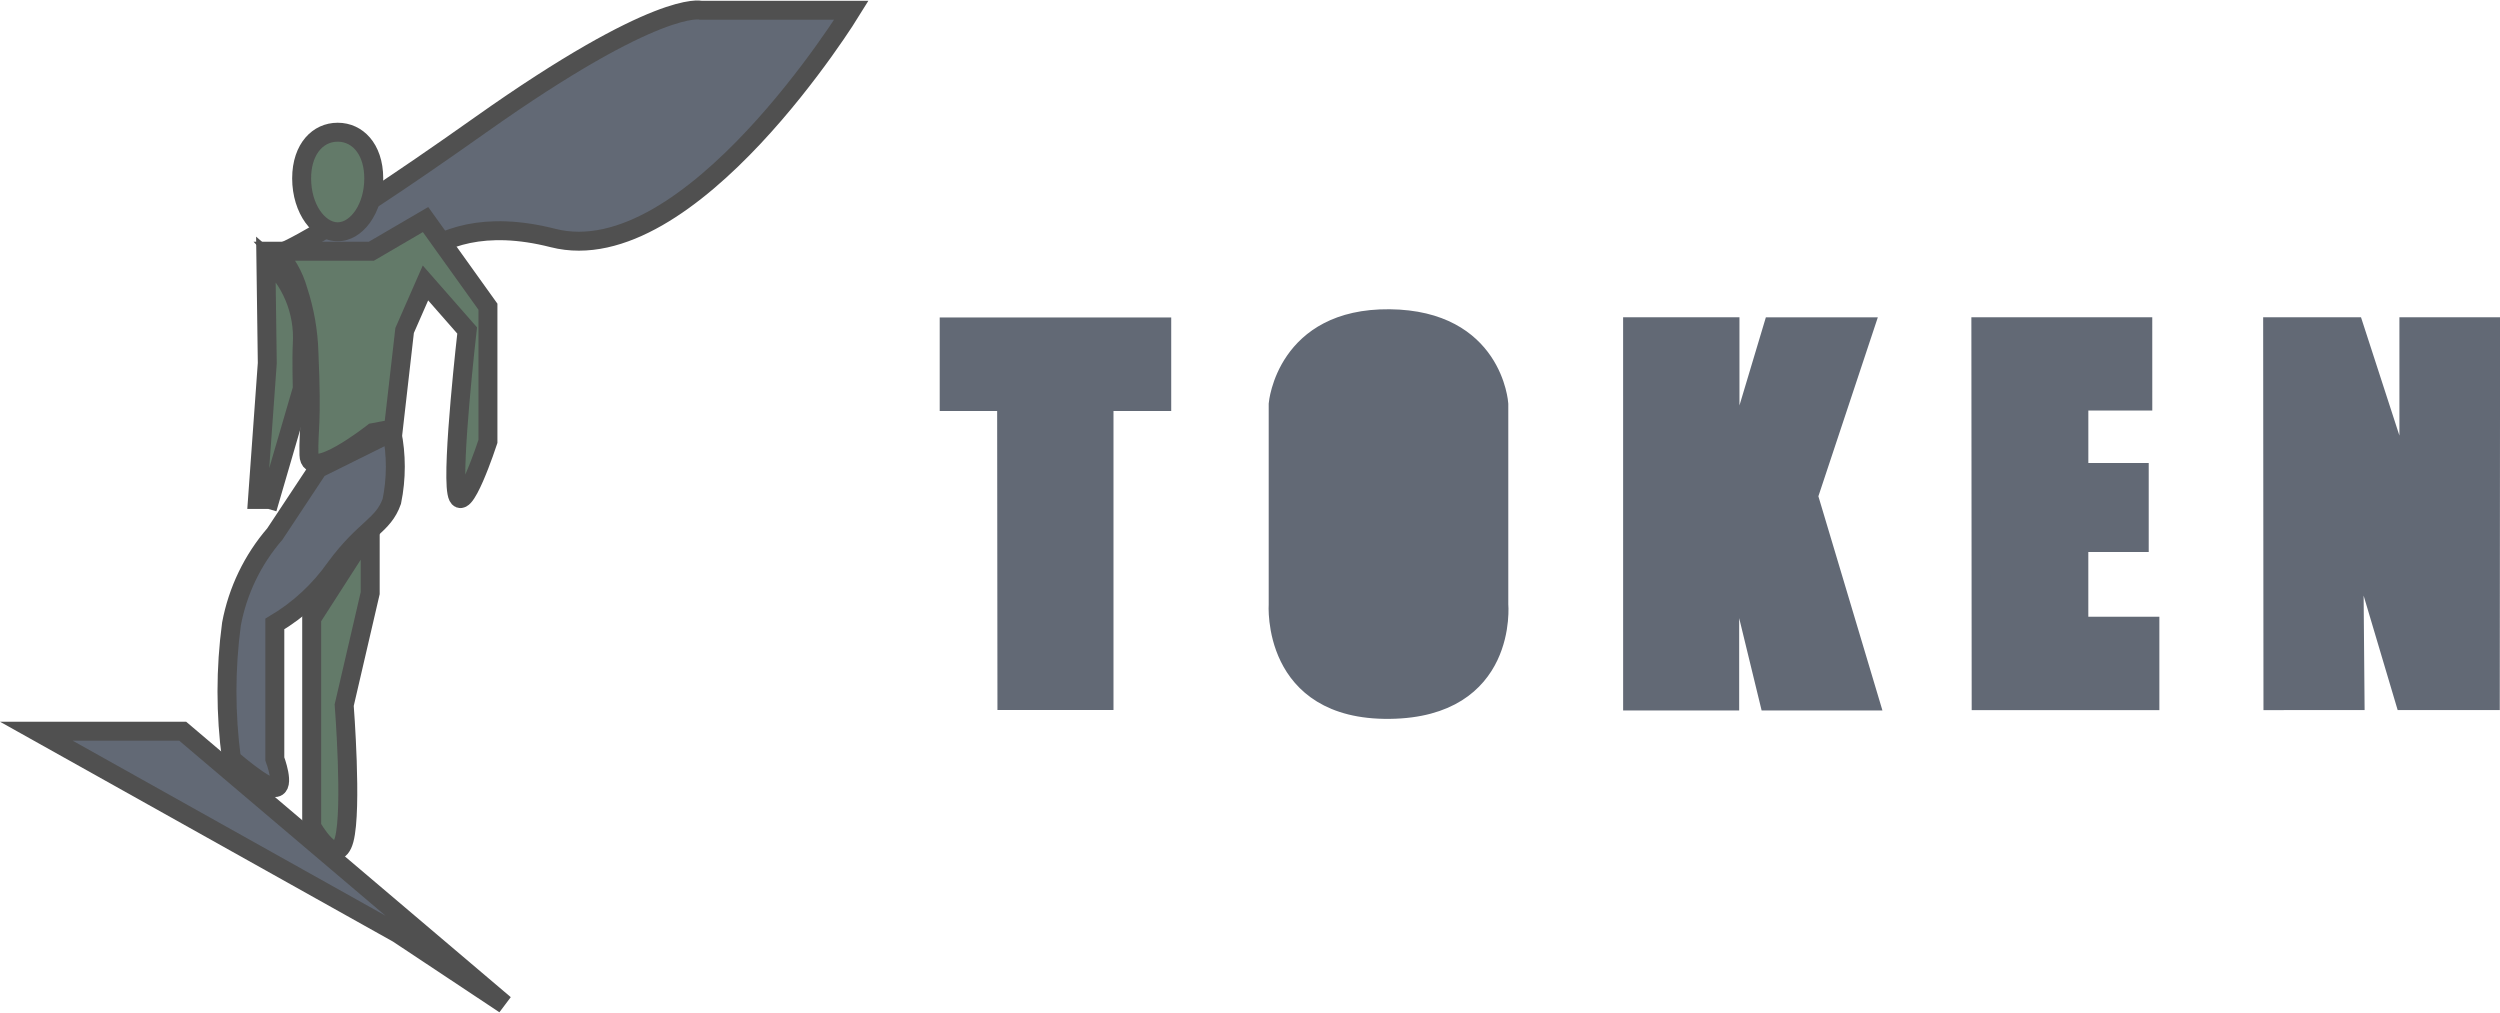
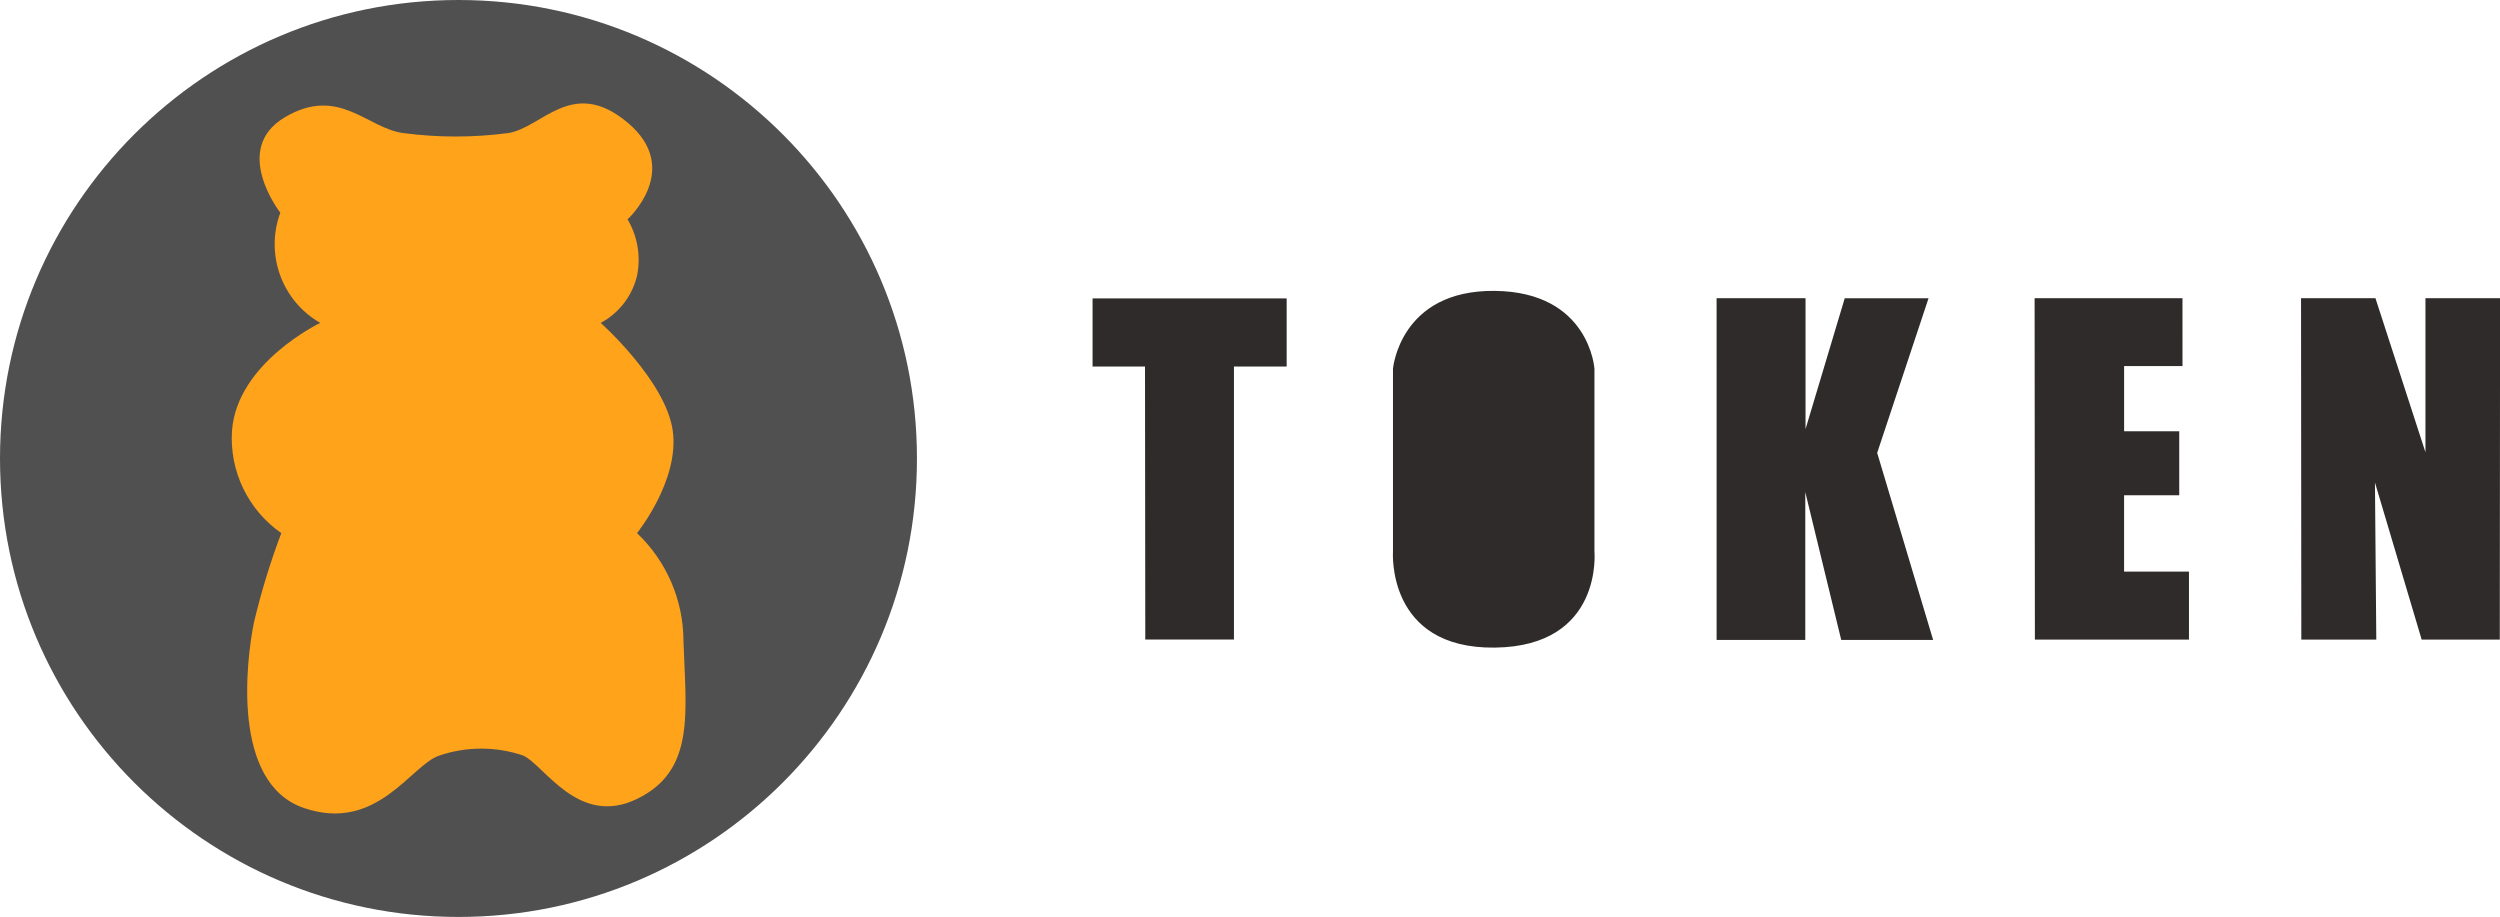
- <svg xmlns="http://www.w3.org/2000/svg" width="131.946" height="53.425" viewBox="0 0 131.946 53.425">
-   <g id="TOKEN" transform="translate(-1153.054 -490.991)">
-     <g id="service_ICON" data-name="service ICON" transform="translate(-432.028 130.852)">
-       <path id="Path_281" data-name="Path 281" d="M5313.8,330.8s1.3-.14,10.707-6.8,11.624-6.05,11.624-6.05h7.954s-8.513,13.866-15.753,12.02-9.075,3.545-9.075,3.545" transform="translate(-3714.065 42.73)" fill="#626975" stroke="#505050" stroke-width="1" />
-       <path id="Path_282" data-name="Path 282" d="M5323.9,333l3.293,4.6v7.108s-1.365,4.173-1.64,2.71.542-8.564.542-8.564l-2.2-2.509-1.1,2.509-.593,5.19-1.069.2s-3.354,2.644-3.387,1.18.171-1.44,0-5.406a11.613,11.613,0,0,0-.576-3.283,4.942,4.942,0,0,0-1.179-2.063h5.048Z" transform="translate(-3716.358 38.727)" fill="#637a69" stroke="#505050" stroke-width="1" />
-       <path id="Path_283" data-name="Path 283" d="M5303.518,360.842l1.847-6.331s-.042-1.535,0-2.365a5.576,5.576,0,0,0-1.922-4.555l.075,5.573-.518,7.194h.946" transform="translate(-3704.329 26.142)" fill="#637a69" stroke="#505050" stroke-width="1" />
-       <path id="Path_286" data-name="Path 286" d="M5269,451h7.724l16.992,14.417-5.635-3.741Z" transform="translate(-3682 -52.269)" fill="#626975" stroke="#505050" stroke-width="1" />
-       <path id="Path_288" data-name="Path 288" d="M5339.09,400v3.466l-1.373,5.916s.429,5.492,0,7.094-1.716-.687-1.716-.687V404.806Z" transform="translate(-3734.469 -12.025)" fill="#637a69" stroke="#505050" stroke-width="1" />
-       <path id="Path_287" data-name="Path 287" d="M5318.432,381.383a10.112,10.112,0,0,0-2.288,4.748,26.8,26.8,0,0,0,0,7.123s1.717,1.511,2.288,1.511,0-1.511,0-1.511v-7.123a10.426,10.426,0,0,0,3.2-2.961c1.544-2.1,2.518-2.219,2.975-3.514a9.141,9.141,0,0,0,0-3.656l-3.89,1.93Z" transform="translate(-3718.845 6.941)" fill="#626975" stroke="#505050" stroke-width="1" />
-       <g id="Path_310" data-name="Path 310" transform="translate(1600.502 364.95)" fill="#637a69">
-         <path d="M 2.403 7.422 C 1.371 7.422 0.5 6.131 0.5 4.603 C 0.5 3.146 1.265 2.167 2.403 2.167 C 3.541 2.167 4.306 3.146 4.306 4.603 C 4.306 6.131 3.434 7.422 2.403 7.422 Z" stroke="none" />
-         <path d="M 2.403 2.667 C 1.564 2.667 1 3.445 1 4.603 C 1 5.97 1.739 6.922 2.403 6.922 C 3.066 6.922 3.806 5.97 3.806 4.603 C 3.806 3.445 3.242 2.667 2.403 2.667 M 2.403 1.667 C 3.73 1.667 4.806 2.771 4.806 4.603 C 4.806 6.436 3.73 7.922 2.403 7.922 C 1.076 7.922 0 6.436 0 4.603 C 0 2.771 1.076 1.667 2.403 1.667 Z" stroke="none" fill="#505050" />
-       </g>
+ <svg xmlns="http://www.w3.org/2000/svg" width="144.5" height="53" viewBox="0 0 144.5 53">
+   <g id="TOKEN" transform="translate(-1140 -491)">
+     <g id="TOKEN-2" data-name="TOKEN">
+       <path id="T" d="M5946.625,431.2h-3.031v-3.937h11.219V431.2h-3.047v15.781h-5.125Z" transform="translate(-4740.444 80.984)" fill="#302b2b" />
+       <path id="O" d="M6898.392,431.813c-5.486-.056-5.878,4.5-5.878,4.5v10.563s-.4,5.628,5.88,5.556,5.765-5.556,5.765-5.556V436.311S6903.878,431.869,6898.392,431.813Z" transform="translate(-5672 76)" fill="#302b2b" />
+       <path id="K" d="M6911.219,432.234h5.141V439.8l2.266-7.562h4.844l-2.969,8.938,3.234,10.813h-5.312l-2.078-8.547v8.547h-5.125Z" transform="translate(-5672 76)" fill="#302b2b" />
+       <path id="E" d="M5969.531,427.266h-8.547L5961,447h8.906v-3.929h-3.75v-4.414h3.188v-3.7h-3.187v-3.766h3.375Z" transform="translate(-4703.384 80.969)" fill="#302b2b" />
+       <path id="N" d="M6945.016,451.969,6945,432.234h4.3l2.891,8.906v-8.906h4.313l-.016,19.734h-4.516l-2.7-9.078.078,9.078Z" transform="translate(-5672 76)" fill="#302b2b" />
    </g>
-     <g id="TOKEN-2" data-name="TOKEN">
-       <path id="T" d="M5946.625,431.2h-3.031v-3.937h11.219V431.2h-3.047v15.781h-5.125Z" transform="translate(-4740.444 80.984)" fill="#626975" stroke="#626975" stroke-width="1" />
-       <path id="O" d="M6898.392,431.813c-5.486-.056-5.878,4.5-5.878,4.5v10.563s-.4,5.628,5.88,5.556,5.765-5.556,5.765-5.556V436.311S6903.878,431.869,6898.392,431.813Z" transform="translate(-5672 76)" fill="#626975" stroke="#626975" stroke-width="1" />
-       <path id="K" d="M6911.219,432.234h5.141V439.8l2.266-7.562h4.844l-2.969,8.938,3.234,10.813h-5.312l-2.078-8.547v8.547h-5.125Z" transform="translate(-5672 76)" fill="#626975" stroke="#626975" stroke-width="1" />
-       <path id="E" d="M5969.531,427.266h-8.547L5961,447h8.906v-3.929h-3.75v-4.414h3.188v-3.7h-3.187v-3.766h3.375Z" transform="translate(-4703.384 80.969)" fill="#626975" stroke="#626975" stroke-width="1" />
-       <path id="N" d="M6945.016,451.969,6945,432.234h4.3l2.891,8.906v-8.906h4.313l-.016,19.734h-4.516l-2.7-9.078.078,9.078Z" transform="translate(-5672 76)" fill="#626975" stroke="#626975" stroke-width="1" />
+     <g id="Gummi_Bear" data-name="Gummi Bear" transform="translate(1139.647 491.016)">
+       <circle id="Ellipse_3" data-name="Ellipse 3" cx="26.5" cy="26.5" r="26.5" transform="translate(0.353 -0.016)" fill="#505050" />
+       <path id="Path_11" data-name="Path 11" d="M4815.612,790.477a22.977,22.977,0,0,1-6.024,0c-2.1-.257-3.728-2.767-6.859-.917s-.265,5.52-.265,5.52a5.244,5.244,0,0,0,2.307,6.368s-4.805,2.293-5.1,6.227a6.678,6.678,0,0,0,2.85,5.923,41.875,41.875,0,0,0-1.584,5.175c-.433,2.143-1.332,9.278,2.9,10.717s6.2-2.524,7.828-3.038a7.53,7.53,0,0,1,4.831,0c1.223.543,3.188,4.154,6.584,2.51s2.818-5.015,2.685-9.155a8.61,8.61,0,0,0-2.685-6.209s2.469-3.048,2.066-5.923-4.163-6.227-4.163-6.227a4.2,4.2,0,0,0,2.1-2.728,4.6,4.6,0,0,0-.549-3.259s3.21-2.907,0-5.593S4817.577,790.206,4815.612,790.477Z" transform="translate(-4785.908 -782.8)" fill="#ffa31a" />
    </g>
  </g>
</svg>
